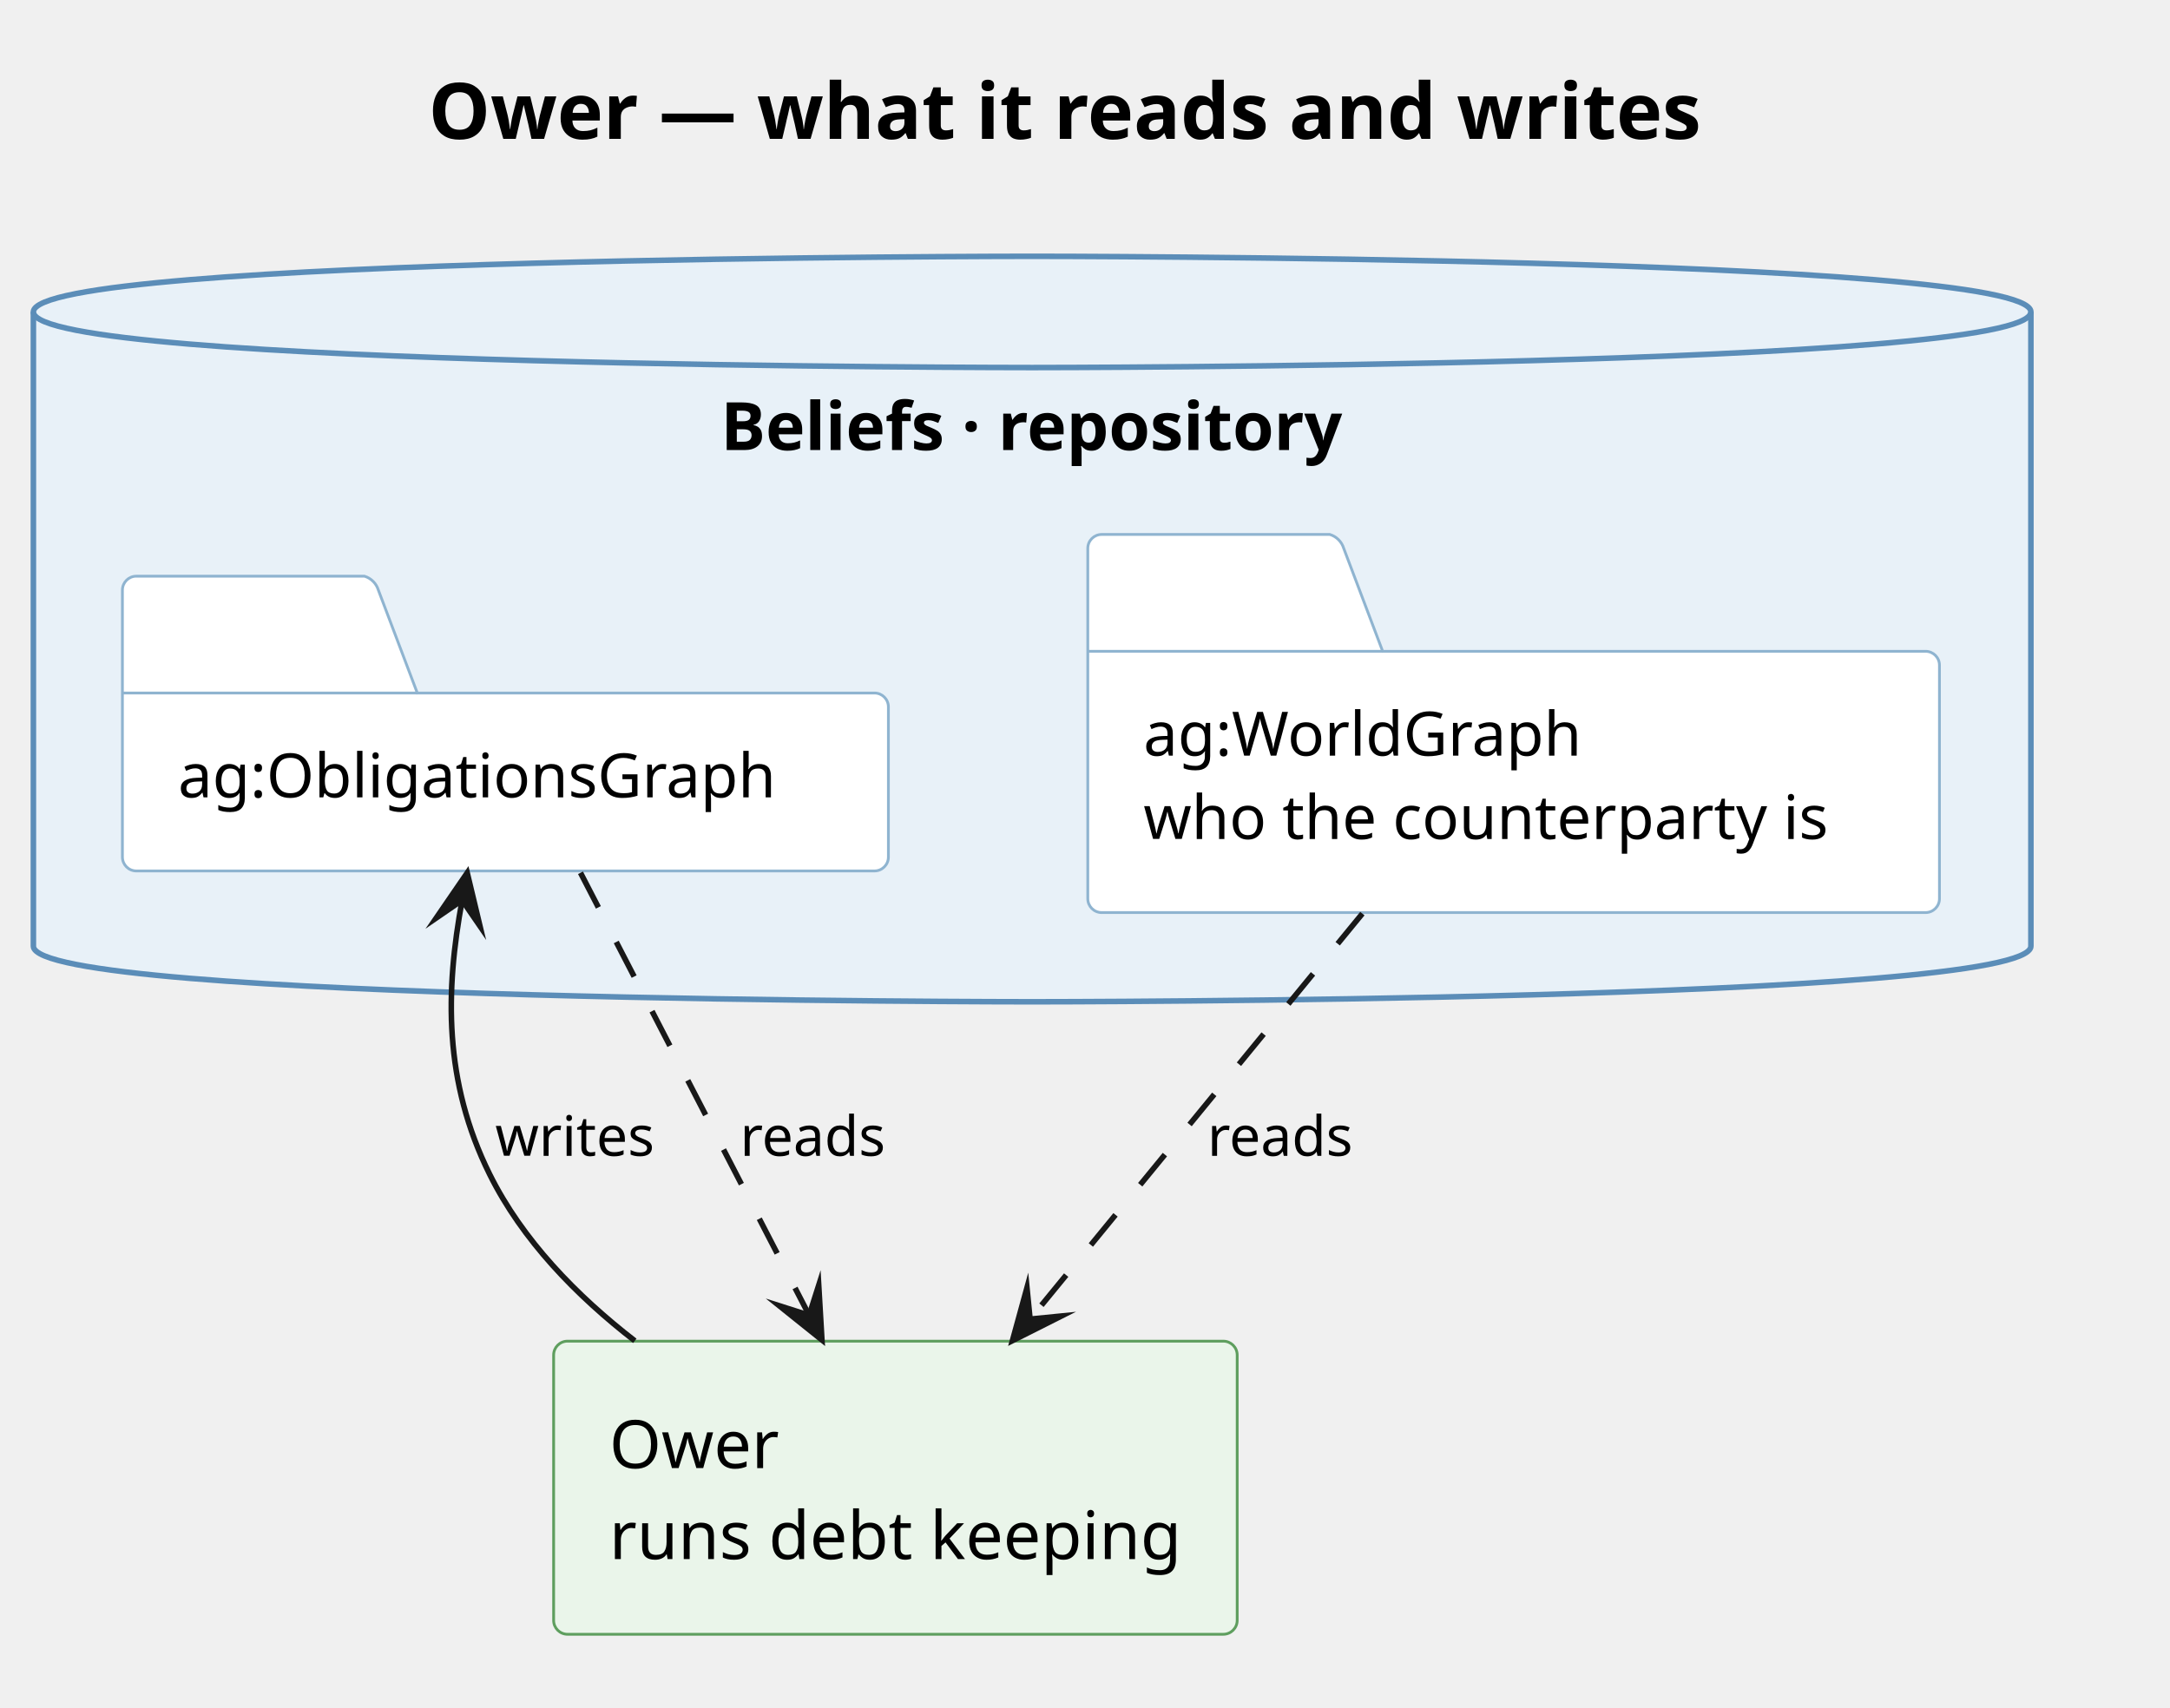
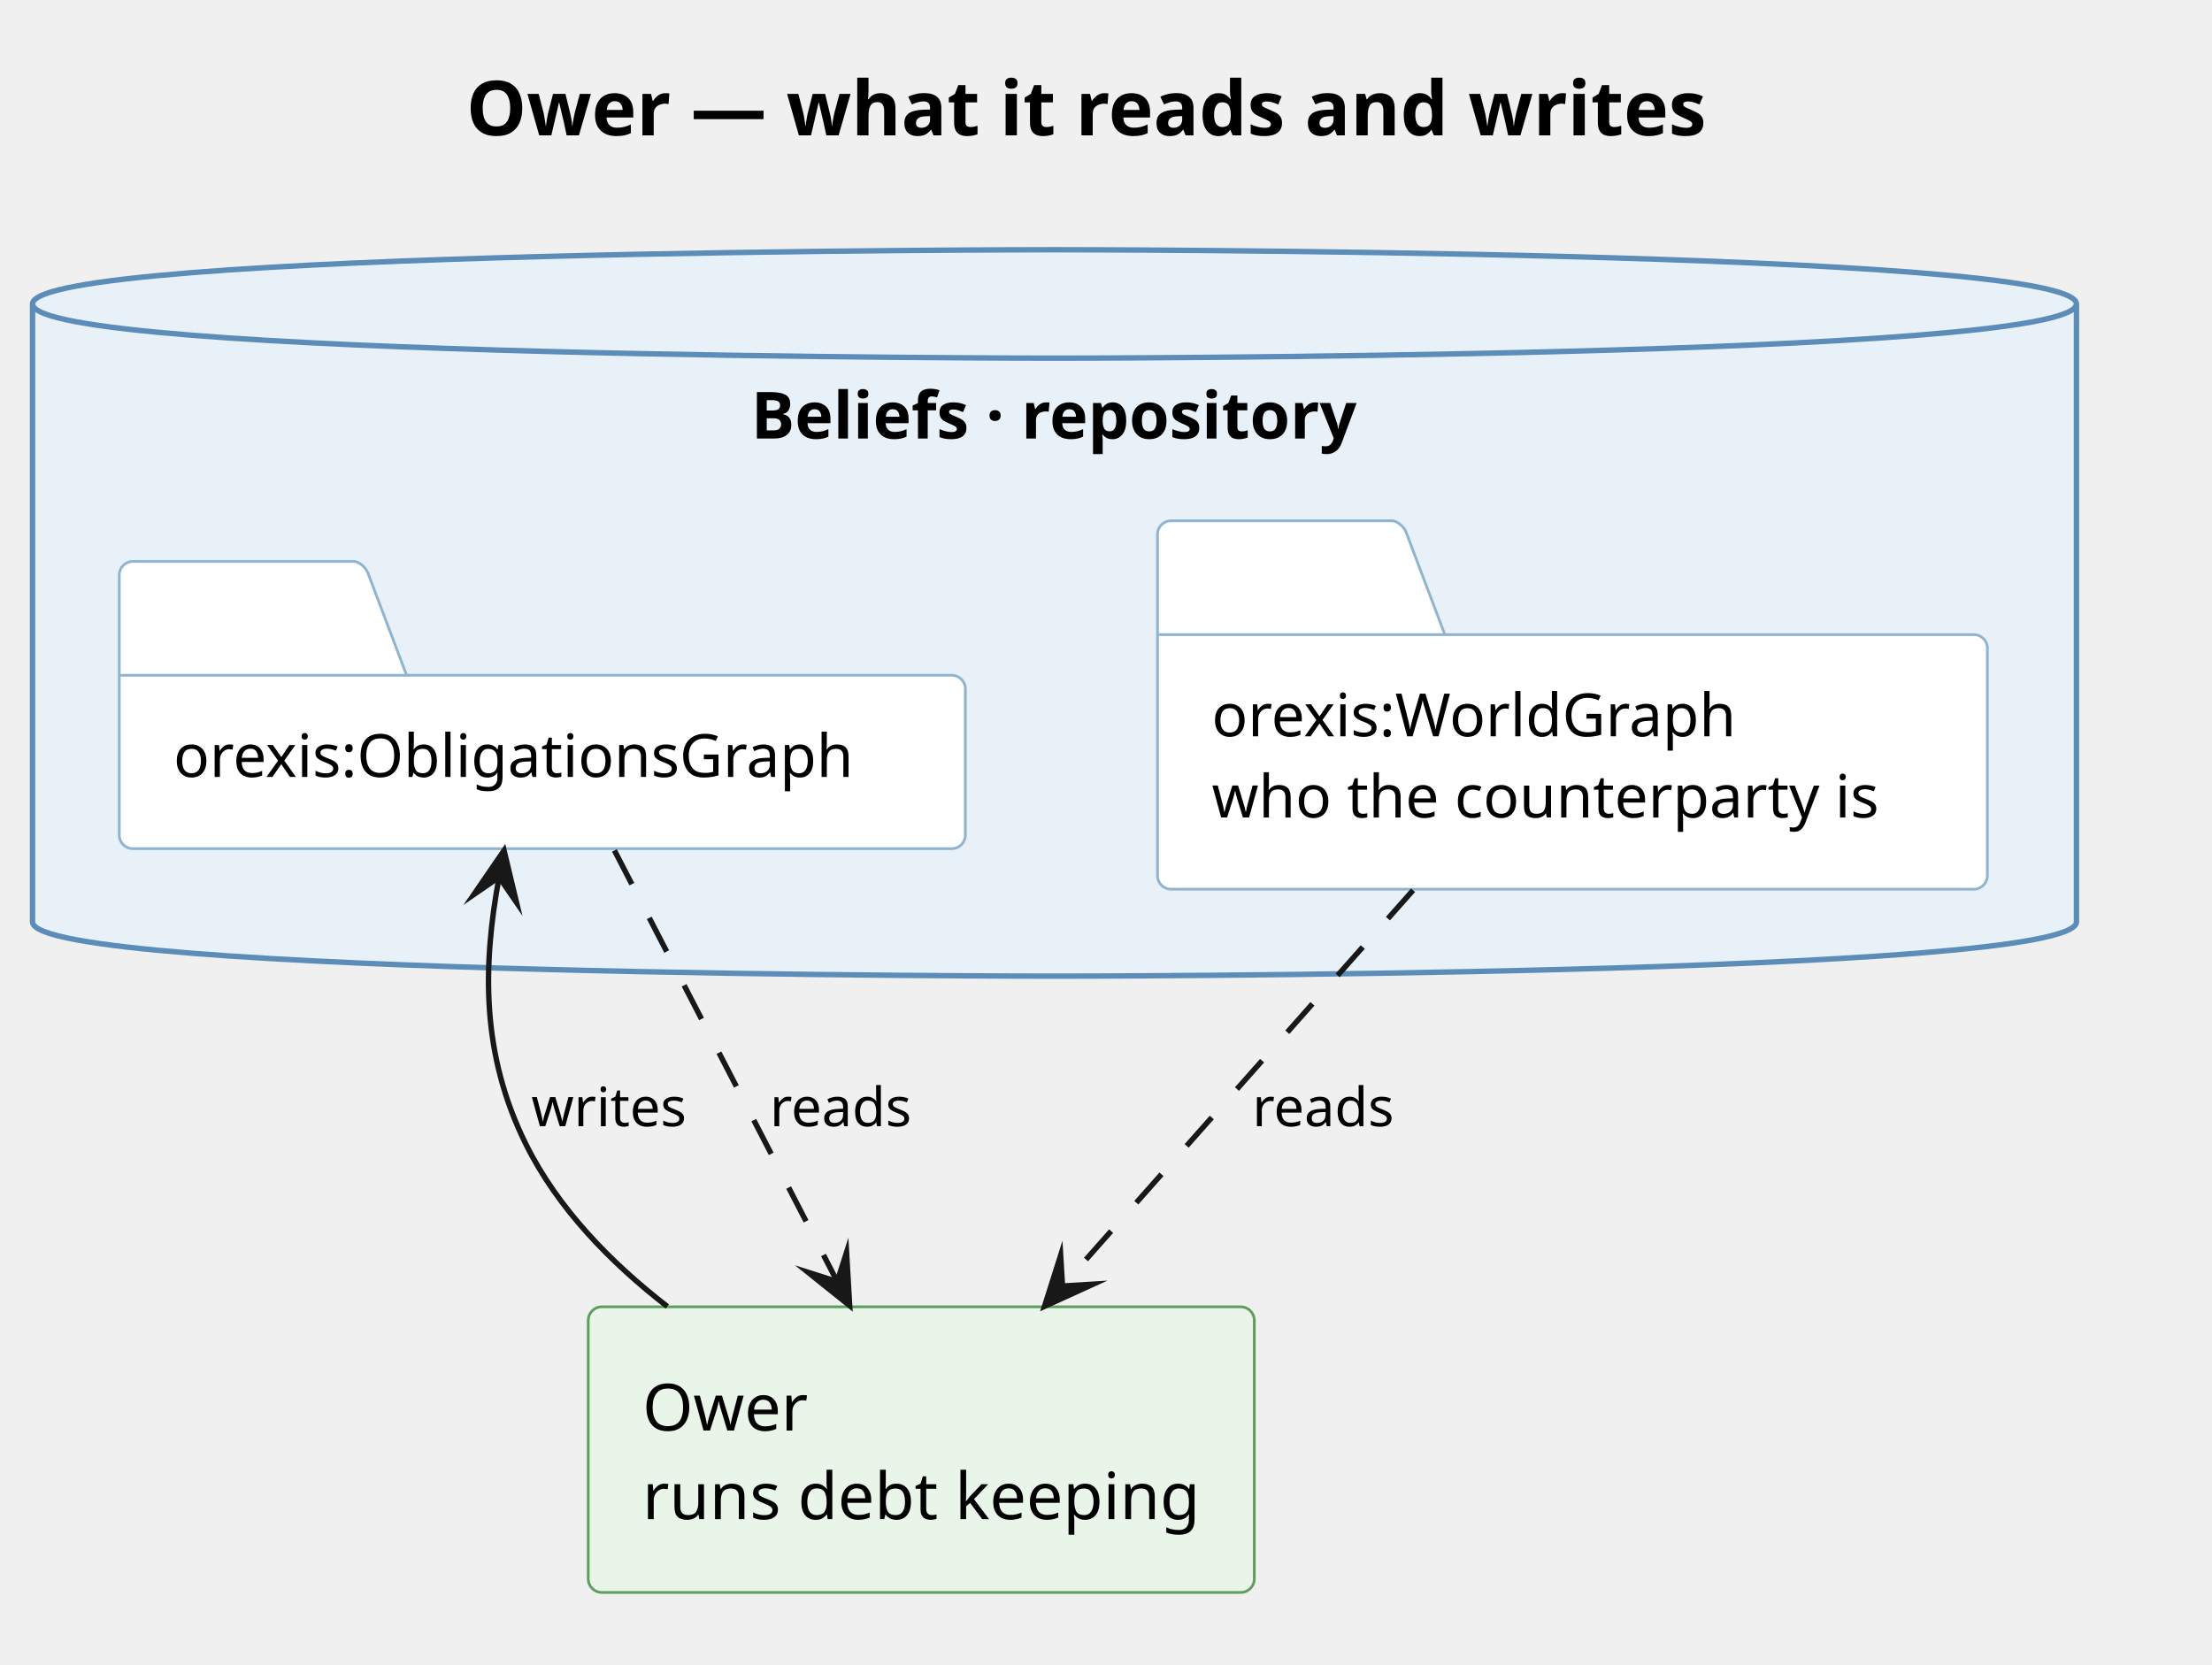
- <svg xmlns="http://www.w3.org/2000/svg" version="1.1" data-diagram-type="DESCRIPTION" style="width:390px;height:307px;background:#FFFFFF;" width="390px" height="307px" viewBox="0 0 390 307" zoomAndPan="magnify" preserveAspectRatio="none" contentStyleType="text/css">
+ <svg xmlns="http://www.w3.org/2000/svg" version="1.1" data-diagram-type="DESCRIPTION" style="width:408px;height:307px;background:#FFFFFF;" width="408px" height="307px" viewBox="0 0 408 307" zoomAndPan="magnify" preserveAspectRatio="none" contentStyleType="text/css">
  <defs />
  <g font-family="sans-serif" lengthAdjust="spacing">
    <g class="title" data-source-line="1">
-       <text x="77.001" y="24.966" fill="#000" font-size="14" textLength="228.997" font-weight="700">Ower — what it reads and writes</text>
+       <text x="86.001" y="24.966" fill="#000" font-size="14" textLength="228.997" font-weight="700">Ower — what it reads and writes</text>
    </g>
    <g class="cluster" data-qualified-name="BEL" id="ent0001" data-source-line="23">
-       <path d="M6,56.068 C6,46.068 185.5,46.068 185.5,46.068 C185.5,46.068 365,46.068 365,56.068 L365,170.068 C365,180.068 185.5,180.068 185.5,180.068 C185.5,180.068 6,180.068 6,170.068 L6,56.068" style="stroke:#5B8DB8;stroke-width:1;" fill="#E8F1F8" />
-       <path d="M6,56.068 C6,66.068 185.5,66.068 185.5,66.068 C185.5,66.068 365,66.068 365,56.068" style="stroke:#5B8DB8;stroke-width:1;" fill="none" />
-       <text x="129.532" y="80.896" fill="#000" font-size="12" textLength="111.937" font-weight="700">Beliefs · repository</text>
+       <path d="M6,56.068 C6,46.068 194.5,46.068 194.5,46.068 C194.5,46.068 383,46.068 383,56.068 L383,170.068 C383,180.068 194.5,180.068 194.5,180.068 C194.5,180.068 6,180.068 6,170.068 L6,56.068" style="stroke:#5B8DB8;stroke-width:1;" fill="#E8F1F8" />
+       <path d="M6,56.068 C6,66.068 194.5,66.068 194.5,66.068 C194.5,66.068 383,66.068 383,56.068" style="stroke:#5B8DB8;stroke-width:1;" fill="none" />
+       <text x="138.532" y="80.896" fill="#000" font-size="12" textLength="111.937" font-weight="700">Beliefs · repository</text>
    </g>
    <g class="entity" data-qualified-name="BEL.O" id="ent0002" data-source-line="24">
-       <path d="M24.5,103.568 L65.5,103.568 A3.75,3.75 0 0 1 68,106.068 L75,124.568 L157.167,124.568 A2.5,2.5 0 0 1 159.667,127.068 L159.667,154.05 A2.5,2.5 0 0 1 157.167,156.55 L24.5,156.55 A2.5,2.5 0 0 1 22,154.05 L22,106.068 A2.5,2.5 0 0 1 24.5,103.568" style="stroke:#8FB4D0;stroke-width:0.5;" fill="#FFF" />
+       <path d="M24.5,103.568 L65.5,103.568 A3.75,3.75 0 0 1 68,106.068 L75,124.568 L175.559,124.568 A2.5,2.5 0 0 1 178.059,127.068 L178.059,154.05 A2.5,2.5 0 0 1 175.559,156.55 L24.5,156.55 A2.5,2.5 0 0 1 22,154.05 L22,106.068 A2.5,2.5 0 0 1 24.5,103.568" style="stroke:#8FB4D0;stroke-width:0.5;" fill="#FFF" />
      <line x1="22" y1="124.568" x2="75" y2="124.568" style="stroke:#8FB4D0;stroke-width:0.5;" />
-       <text x="32" y="143.327" fill="#000" font-size="11" textLength="107.667">ag:ObligationsGraph</text>
+       <text x="32" y="143.327" fill="#000" font-size="11" textLength="126.059">orexis:ObligationsGraph</text>
    </g>
    <g class="entity" data-qualified-name="BEL.W" id="ent0003" data-source-line="25">
-       <path d="M198,96.068 L239,96.068 A3.75,3.75 0 0 1 241.5,98.568 L248.5,117.068 L346.067,117.068 A2.5,2.5 0 0 1 348.567,119.568 L348.567,161.532 A2.5,2.5 0 0 1 346.067,164.032 L198,164.032 A2.5,2.5 0 0 1 195.5,161.532 L195.5,98.568 A2.5,2.5 0 0 1 198,96.068" style="stroke:#8FB4D0;stroke-width:0.5;" fill="#FFF" />
-       <line x1="195.5" y1="117.068" x2="248.5" y2="117.068" style="stroke:#8FB4D0;stroke-width:0.5;" />
-       <text x="205.5" y="135.827" fill="#000" font-size="11" textLength="79.199">ag:WorldGraph</text>
-       <text x="205.5" y="150.809" fill="#000" font-size="11" textLength="123.067">who the counterparty is</text>
+       <path d="M216,96.068 L257,96.068 A3.75,3.75 0 0 1 259.5,98.568 L266.5,117.068 L364.067,117.068 A2.5,2.5 0 0 1 366.567,119.568 L366.567,161.532 A2.5,2.5 0 0 1 364.067,164.032 L216,164.032 A2.5,2.5 0 0 1 213.5,161.532 L213.5,98.568 A2.5,2.5 0 0 1 216,96.068" style="stroke:#8FB4D0;stroke-width:0.5;" fill="#FFF" />
+       <line x1="213.5" y1="117.068" x2="266.5" y2="117.068" style="stroke:#8FB4D0;stroke-width:0.5;" />
+       <text x="223.5" y="135.827" fill="#000" font-size="11" textLength="97.591">orexis:WorldGraph</text>
+       <text x="223.5" y="150.809" fill="#000" font-size="11" textLength="123.067">who the counterparty is</text>
    </g>
    <g class="entity" data-qualified-name="OW" id="ent0004" data-source-line="28">
-       <rect x="99.5" y="241.068" width="122.853" height="52.688" fill="#EAF5EA" style="stroke:#5E9E5E;stroke-width:0.5;" rx="2.5" ry="2.5" />
-       <text x="109.5" y="263.896" fill="#000" font-size="12" textLength="30.528">Ower</text>
-       <text x="109.5" y="280.24" fill="#000" font-size="12" textLength="102.853">runs debt keeping</text>
+       <rect x="108.5" y="241.068" width="122.853" height="52.688" fill="#EAF5EA" style="stroke:#5E9E5E;stroke-width:0.5;" rx="2.5" ry="2.5" />
+       <text x="118.5" y="263.896" fill="#000" font-size="12" textLength="30.528">Ower</text>
+       <text x="118.5" y="280.24" fill="#000" font-size="12" textLength="102.853">runs debt keeping</text>
    </g>
    <g class="link" data-entity-1="ent0002" data-entity-2="ent0004" id="lnk5" data-source-line="31" data-link-type="dependency">
-       <path d="M104.33,156.878 C116.79,180.988 132.985,212.336 145.425,236.416" style="stroke:#181818;stroke-width:1;stroke-dasharray:7,7;" fill="none" id="O-to-OW" />
-       <polygon points="147.72,240.858,147.143,231.026,145.425,236.416,140.035,234.698,147.72,240.858" fill="#181818" style="stroke:#181818;stroke-width:1;stroke-linejoin:miter;stroke-miterlimit:10;" />
-       <text x="133" y="207.758" fill="#000" font-size="10" textLength="26.32">reads</text>
+       <path d="M113.33,156.878 C125.79,180.988 141.985,212.336 154.425,236.416" style="stroke:#181818;stroke-width:1;stroke-dasharray:7,7;" fill="none" id="O-to-OW" />
+       <polygon points="156.72,240.858,156.143,231.026,154.425,236.416,149.035,234.698,156.72,240.858" fill="#181818" style="stroke:#181818;stroke-width:1;stroke-linejoin:miter;stroke-miterlimit:10;" />
+       <text x="142" y="207.758" fill="#000" font-size="10" textLength="26.32">reads</text>
    </g>
    <g class="link" data-entity-1="ent0004" data-entity-2="ent0002" id="lnk7" data-source-line="33" data-link-type="dependency">
-       <path d="M114.09,241.008 C103.61,232.898 93.87,222.908 88,211.068 C79.73,194.378 80.029,178.164 83.059,161.804" style="stroke:#181818;stroke-width:1;" fill="none" id="OW-to-O" />
-       <polygon points="83.97,156.888,78.398,165.009,83.059,161.804,86.264,166.466,83.97,156.888" fill="#181818" style="stroke:#181818;stroke-width:1;stroke-linejoin:miter;stroke-miterlimit:10;" />
-       <text x="89" y="207.758" fill="#000" font-size="10" textLength="28.61">writes</text>
+       <path d="M123.09,241.008 C112.61,232.898 102.87,222.908 97,211.068 C88.73,194.378 89.029,178.164 92.059,161.804" style="stroke:#181818;stroke-width:1;" fill="none" id="OW-to-O" />
+       <polygon points="92.97,156.888,87.398,165.009,92.059,161.804,95.264,166.466,92.97,156.888" fill="#181818" style="stroke:#181818;stroke-width:1;stroke-linejoin:miter;stroke-miterlimit:10;" />
+       <text x="98" y="207.758" fill="#000" font-size="10" textLength="28.61">writes</text>
    </g>
    <g class="link" data-entity-1="ent0003" data-entity-2="ent0004" id="lnk6" data-source-line="32" data-link-type="dependency">
-       <path d="M244.85,164.218 C225.46,187.878 202.939,215.37 185.129,237.11" style="stroke:#181818;stroke-width:1;stroke-dasharray:7,7;" fill="none" id="W-to-OW" />
-       <polygon points="181.96,240.978,190.758,236.551,185.129,237.11,184.569,231.481,181.96,240.978" fill="#181818" style="stroke:#181818;stroke-width:1;stroke-linejoin:miter;stroke-miterlimit:10;" />
-       <text x="217" y="207.758" fill="#000" font-size="10" textLength="26.32">reads</text>
+       <path d="M260.64,164.218 C239.69,187.878 215.236,215.495 195.976,237.235" style="stroke:#181818;stroke-width:1;stroke-dasharray:7,7;" fill="none" id="W-to-OW" />
+       <polygon points="192.66,240.978,201.622,236.894,195.976,237.235,195.634,231.589,192.66,240.978" fill="#181818" style="stroke:#181818;stroke-width:1;stroke-linejoin:miter;stroke-miterlimit:10;" />
+       <text x="231" y="207.758" fill="#000" font-size="10" textLength="26.32">reads</text>
    </g>
  </g>
</svg>
